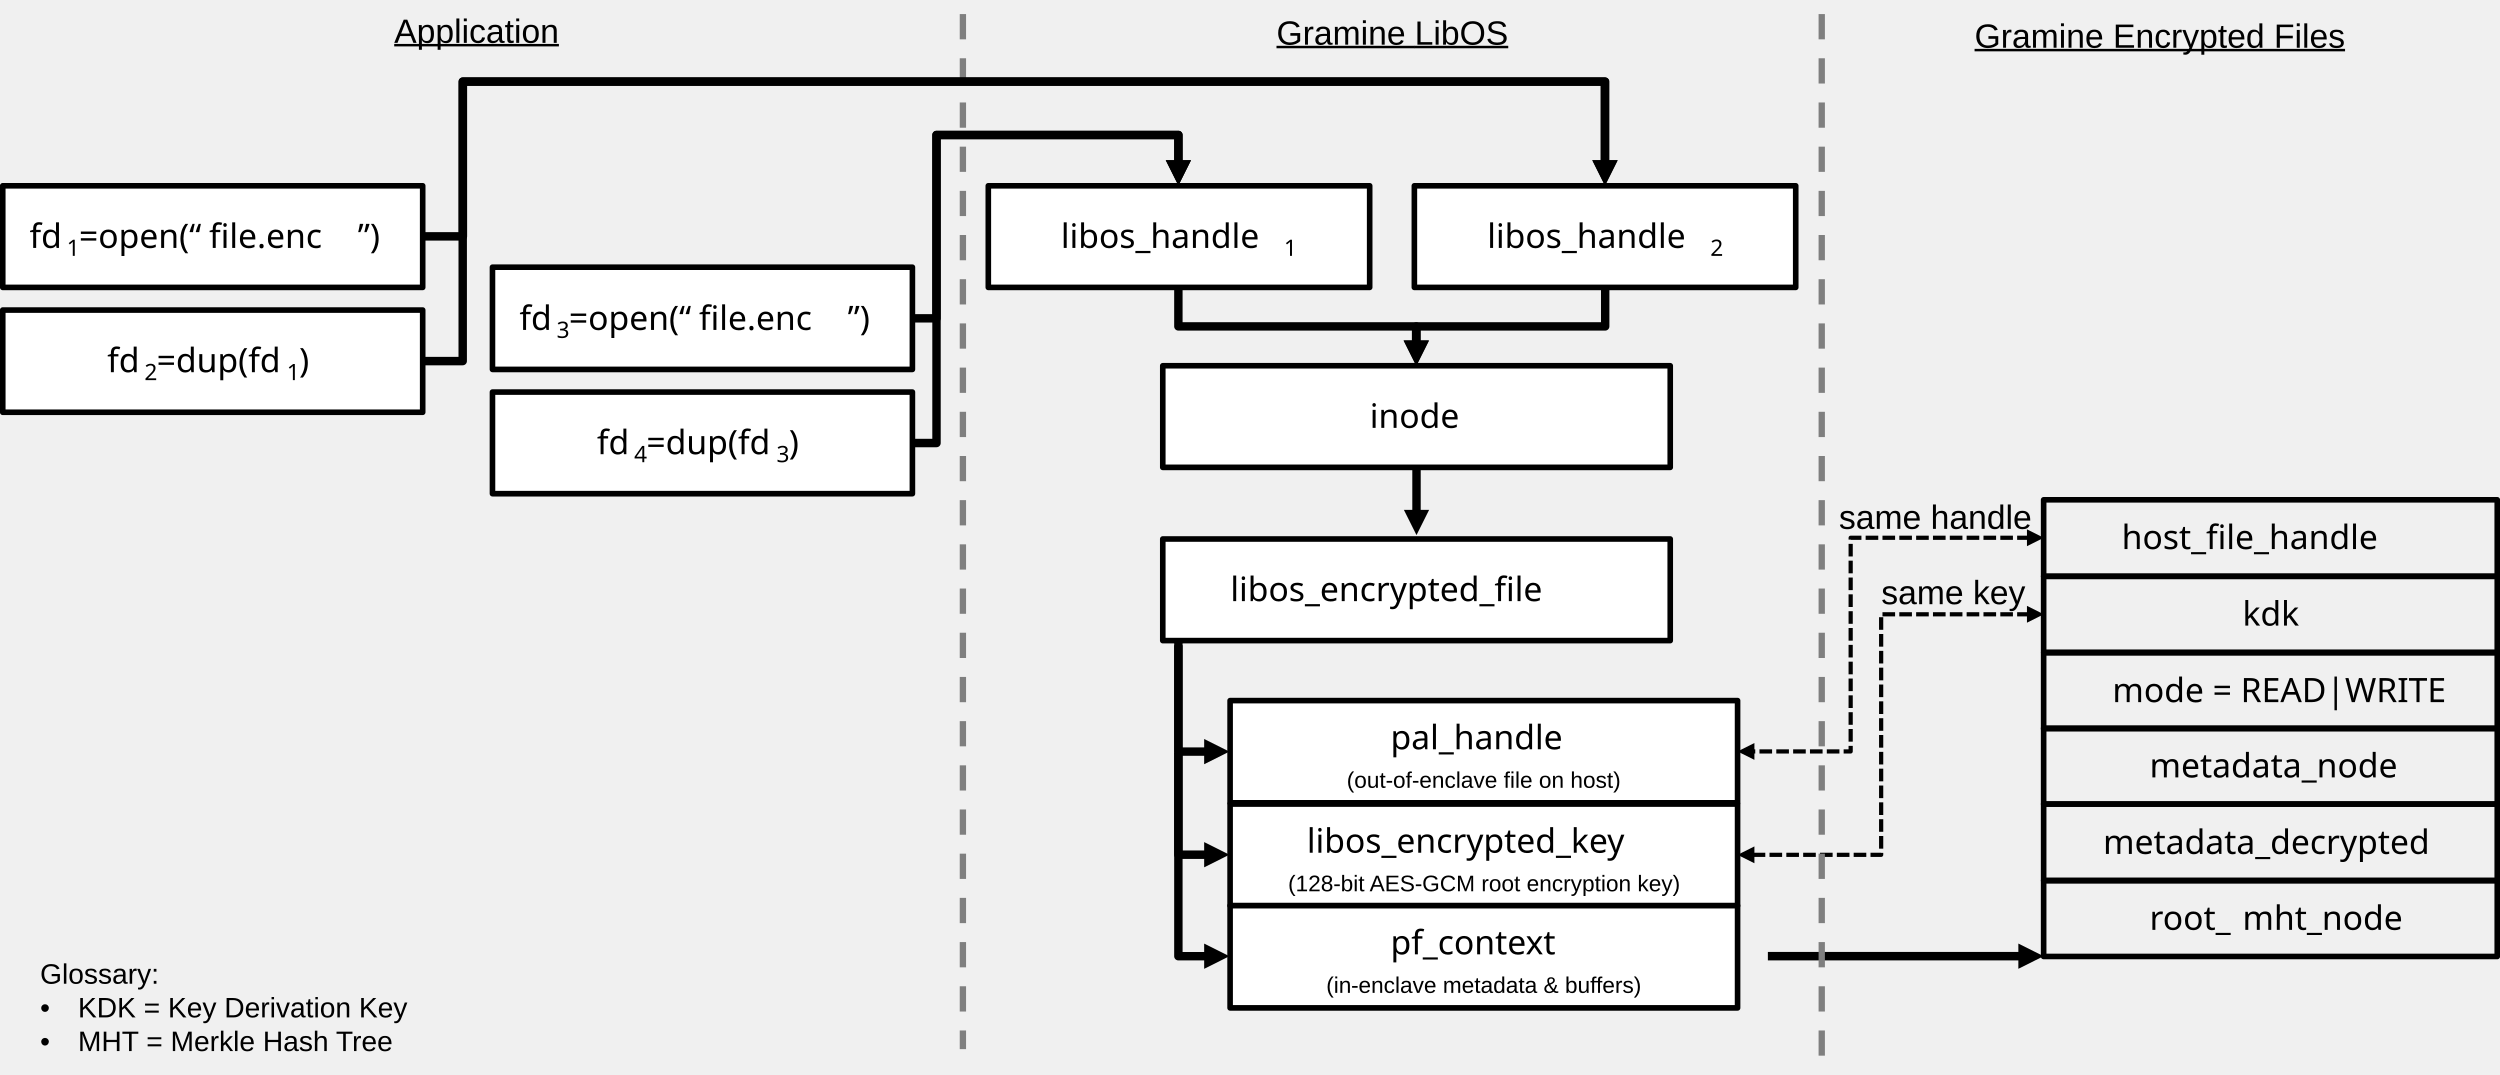
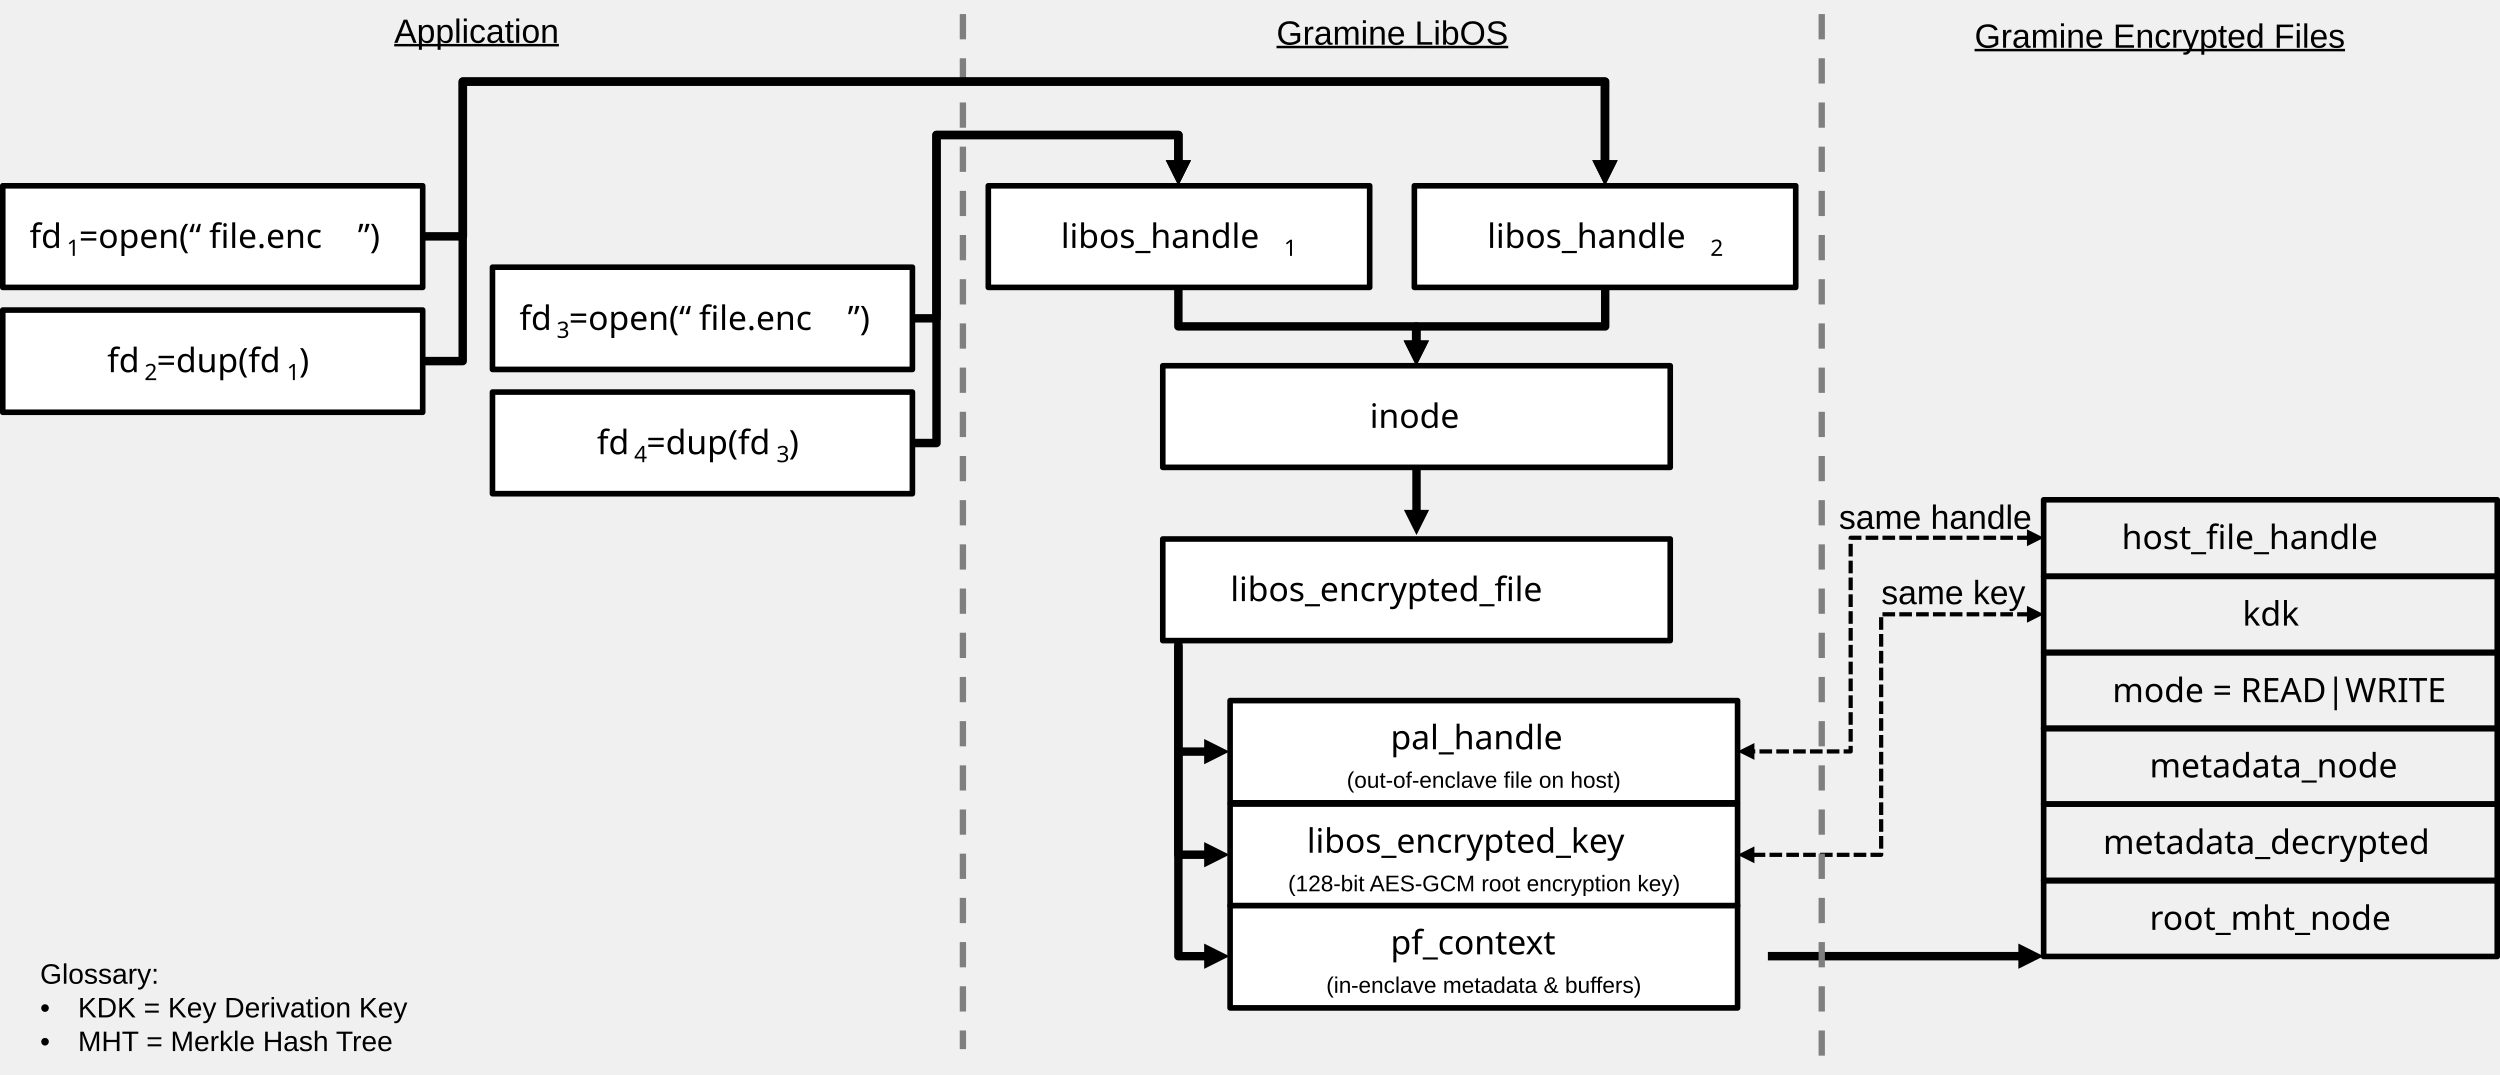
<svg xmlns="http://www.w3.org/2000/svg" width="4084" height="1755" xml:space="preserve" overflow="hidden">
  <g transform="translate(-57 -173)">
    <rect x="61.5" y="476.5" width="686" height="166" stroke="#000000" stroke-width="9.167" stroke-linejoin="round" stroke-miterlimit="10" fill="#FFFFFF" />
    <text font-family="Consolas,Consolas_MSFontService,sans-serif" font-weight="400" font-size="55" transform="matrix(1 0 0 1 105.235 578)">fd</text>
    <text font-family="Consolas,Consolas_MSFontService,sans-serif" font-weight="400" font-size="37" transform="matrix(1 0 0 1 165.964 591)">1</text>
    <text font-family="Consolas,Consolas_MSFontService,sans-serif" font-weight="400" font-size="55" transform="matrix(1 0 0 1 186.016 578)">=open(“</text>
    <text font-family="Consolas,Consolas_MSFontService,sans-serif" font-weight="400" font-size="55" transform="matrix(1 0 0 1 398.568 578)">file.enc</text>
    <text font-family="Consolas,Consolas_MSFontService,sans-serif" font-weight="400" font-size="55" transform="matrix(1 0 0 1 641.485 578)">”)</text>
    <rect x="61.5" y="679.5" width="686" height="167" stroke="#000000" stroke-width="9.167" stroke-linejoin="round" stroke-miterlimit="10" fill="#FFFFFF" />
    <text font-family="Consolas,Consolas_MSFontService,sans-serif" font-weight="400" font-size="55" transform="matrix(1 0 0 1 232.167 781)">fd</text>
    <text font-family="Consolas,Consolas_MSFontService,sans-serif" font-weight="400" font-size="37" transform="matrix(1 0 0 1 292.896 794)">2</text>
    <text font-family="Consolas,Consolas_MSFontService,sans-serif" font-weight="400" font-size="55" transform="matrix(1 0 0 1 312.949 781)">=dup(fd</text>
    <text font-family="Consolas,Consolas_MSFontService,sans-serif" font-weight="400" font-size="37" transform="matrix(1 0 0 1 525.501 794)">1</text>
    <text font-family="Consolas,Consolas_MSFontService,sans-serif" font-weight="400" font-size="55" transform="matrix(1 0 0 1 545.553 781)">)</text>
    <rect x="861.5" y="609.5" width="686" height="167" stroke="#000000" stroke-width="9.167" stroke-linejoin="round" stroke-miterlimit="10" fill="#FFFFFF" />
    <text font-family="Consolas,Consolas_MSFontService,sans-serif" font-weight="400" font-size="55" transform="matrix(1 0 0 1 905.54 712)">fd</text>
    <text font-family="Consolas,Consolas_MSFontService,sans-serif" font-weight="400" font-size="37" transform="matrix(1 0 0 1 966.269 725)">3</text>
    <text font-family="Consolas,Consolas_MSFontService,sans-serif" font-weight="400" font-size="55" transform="matrix(1 0 0 1 986.321 712)">=open(“</text>
    <text font-family="Consolas,Consolas_MSFontService,sans-serif" font-weight="400" font-size="55" transform="matrix(1 0 0 1 1198.87 712)">file.enc</text>
    <text font-family="Consolas,Consolas_MSFontService,sans-serif" font-weight="400" font-size="55" transform="matrix(1 0 0 1 1441.79 712)">”)</text>
    <rect x="861.5" y="813.5" width="686" height="166" stroke="#000000" stroke-width="9.167" stroke-linejoin="round" stroke-miterlimit="10" fill="#FFFFFF" />
    <text font-family="Consolas,Consolas_MSFontService,sans-serif" font-weight="400" font-size="55" transform="matrix(1 0 0 1 1032.15 915)">fd</text>
    <text font-family="Consolas,Consolas_MSFontService,sans-serif" font-weight="400" font-size="37" transform="matrix(1 0 0 1 1092.88 928)">4</text>
    <text font-family="Consolas,Consolas_MSFontService,sans-serif" font-weight="400" font-size="55" transform="matrix(1 0 0 1 1112.94 915)">=dup(fd</text>
    <text font-family="Consolas,Consolas_MSFontService,sans-serif" font-weight="400" font-size="37" transform="matrix(1 0 0 1 1325.49 928)">3</text>
    <text font-family="Consolas,Consolas_MSFontService,sans-serif" font-weight="400" font-size="55" transform="matrix(1 0 0 1 1345.54 915)">)</text>
    <rect x="1671.5" y="476.5" width="623" height="166" stroke="#000000" stroke-width="9.167" stroke-linejoin="round" stroke-miterlimit="10" fill="#FFFFFF" />
    <text font-family="Consolas,Consolas_MSFontService,sans-serif" font-weight="400" font-size="55" transform="matrix(1 0 0 1 1790.03 578)">libos_handle</text>
    <text font-family="Consolas,Consolas_MSFontService,sans-serif" font-weight="400" font-size="37" transform="matrix(1 0 0 1 2154.41 591)">1</text>
    <rect x="1956.5" y="770.5" width="829" height="166" stroke="#000000" stroke-width="9.167" stroke-linejoin="round" stroke-miterlimit="10" fill="#FFFFFF" />
    <text font-family="Consolas,Consolas_MSFontService,sans-serif" font-weight="400" font-size="55" transform="matrix(1 0 0 1 2294.66 872)">inode</text>
    <path d="M6.875 34.375 6.875 111.135-6.875 111.135-6.875 34.375ZM-20.625 41.25 0 0 20.625 41.25Z" transform="matrix(1 0 0 -1 2371 1047.14)" />
    <rect x="1956.5" y="1053.5" width="829" height="166" stroke="#000000" stroke-width="9.167" stroke-linejoin="round" stroke-miterlimit="10" fill="#FFFFFF" />
    <text font-family="Consolas,Consolas_MSFontService,sans-serif" font-weight="400" font-size="55" transform="matrix(1 0 0 1 2066.92 1155)">libos_encrypted_file</text>
    <rect x="2066.5" y="1486.5" width="829" height="166" stroke="#000000" stroke-width="9.167" stroke-linejoin="round" stroke-miterlimit="10" fill="#FFFFFF" />
    <text font-family="Consolas,Consolas_MSFontService,sans-serif" font-weight="400" font-size="55" transform="matrix(1 0 0 1 2191.9 1566)">libos_encrypted_key</text>
    <text font-family="Arial,Arial_MSFontService,sans-serif" font-weight="400" font-size="37" transform="matrix(1 0 0 1 2161.12 1629)">(128</text>
    <text font-family="Arial,Arial_MSFontService,sans-serif" font-weight="400" font-size="37" transform="matrix(1 0 0 1 2235.03 1629)">-</text>
    <text font-family="Arial,Arial_MSFontService,sans-serif" font-weight="400" font-size="37" transform="matrix(1 0 0 1 2247.06 1629)">bit AES</text>
    <text font-family="Arial,Arial_MSFontService,sans-serif" font-weight="400" font-size="37" transform="matrix(1 0 0 1 2368.22 1629)">-</text>
    <text font-family="Arial,Arial_MSFontService,sans-serif" font-weight="400" font-size="37" transform="matrix(1 0 0 1 2380.25 1629)">GCM root encryption key)</text>
    <rect x="2066.5" y="1652.5" width="829" height="167" stroke="#000000" stroke-width="9.167" stroke-linejoin="round" stroke-miterlimit="10" fill="#FFFFFF" />
    <text font-family="Consolas,Consolas_MSFontService,sans-serif" font-weight="400" font-size="55" transform="matrix(1 0 0 1 2328.56 1732)">pf_context</text>
    <text font-family="Arial,Arial_MSFontService,sans-serif" font-weight="400" font-size="37" transform="matrix(1 0 0 1 2223.47 1795)">(in</text>
    <text font-family="Arial,Arial_MSFontService,sans-serif" font-weight="400" font-size="37" transform="matrix(1 0 0 1 2264.14 1795)">-</text>
    <text font-family="Arial,Arial_MSFontService,sans-serif" font-weight="400" font-size="37" transform="matrix(1 0 0 1 2276.17 1795)">enclave metadata &amp; buffers)</text>
    <rect x="2066.5" y="1317.5" width="829" height="167" stroke="#000000" stroke-width="9.167" stroke-linejoin="round" stroke-miterlimit="10" fill="#FFFFFF" />
    <text font-family="Consolas,Consolas_MSFontService,sans-serif" font-weight="400" font-size="55" transform="matrix(1 0 0 1 2328.55 1397)">pal_handle</text>
    <text font-family="Arial,Arial_MSFontService,sans-serif" font-weight="400" font-size="37" transform="matrix(1 0 0 1 2256.94 1460)">(out</text>
    <text font-family="Arial,Arial_MSFontService,sans-serif" font-weight="400" font-size="37" transform="matrix(1 0 0 1 2320.53 1460)">-</text>
    <text font-family="Arial,Arial_MSFontService,sans-serif" font-weight="400" font-size="37" transform="matrix(1 0 0 1 2332.56 1460)">of</text>
    <text font-family="Arial,Arial_MSFontService,sans-serif" font-weight="400" font-size="37" transform="matrix(1 0 0 1 2363.5 1460)">-</text>
    <text font-family="Arial,Arial_MSFontService,sans-serif" font-weight="400" font-size="37" transform="matrix(1 0 0 1 2375.53 1460)">enclave file on host)</text>
    <path d="M2030.98 1576.12 1982 1576.12C1978.2 1576.12 1975.13 1573.04 1975.13 1569.25L1975.13 1403 1988.88 1403 1988.88 1569.25 1982 1562.37 2030.98 1562.37ZM2024.11 1548.62 2065.36 1569.25 2024.11 1589.87Z" />
    <path d="M2030.98 1741.95 1982 1741.95C1978.2 1741.95 1975.13 1738.87 1975.13 1735.07L1975.13 1219 1988.88 1219 1988.88 1735.07 1982 1728.2 2030.98 1728.2ZM2024.11 1714.45 2065.36 1735.07 2024.11 1755.7Z" />
    <path d="M2030.98 1407.7 1982 1407.7C1978.2 1407.7 1975.12 1404.62 1975.12 1400.82L1975.12 1227 1988.88 1227 1988.88 1400.82 1982 1393.95 2030.98 1393.95ZM2024.11 1380.2 2065.36 1400.82 2024.11 1421.45Z" />
    <path d="M3361.06 1741.88 2945 1741.87 2945 1728.12 3361.06 1728.13ZM3354.18 1714.38 3395.43 1735 3354.18 1755.63Z" />
    <rect x="3395.5" y="989.5" width="741" height="125" stroke="#000000" stroke-width="9.167" stroke-linejoin="round" stroke-miterlimit="10" fill="none" />
    <text font-family="Consolas,Consolas_MSFontService,sans-serif" font-weight="400" font-size="55" transform="matrix(1 0 0 1 3522.94 1070)">host_file_handle</text>
    <rect x="3395.5" y="1114.5" width="741" height="124" stroke="#000000" stroke-width="9.167" stroke-linejoin="round" stroke-miterlimit="10" fill="none" />
    <text font-family="Consolas,Consolas_MSFontService,sans-serif" font-weight="400" font-size="55" transform="matrix(1 0 0 1 3720.31 1195)">kdk</text>
    <rect x="3395.5" y="1239.5" width="741" height="124" stroke="#000000" stroke-width="9.167" stroke-linejoin="round" stroke-miterlimit="10" fill="none" />
    <text font-family="Consolas,Consolas_MSFontService,sans-serif" font-weight="400" font-size="55" transform="matrix(1 0 0 1 3507.76 1320)">mode = READ|WRITE</text>
    <rect x="3395.5" y="1362.5" width="741" height="124" stroke="#000000" stroke-width="9.167" stroke-linejoin="round" stroke-miterlimit="10" fill="none" />
    <text font-family="Consolas,Consolas_MSFontService,sans-serif" font-weight="400" font-size="55" transform="matrix(1 0 0 1 3568.49 1443)">metadata_node</text>
    <rect x="3395.5" y="1486.5" width="741" height="125" stroke="#000000" stroke-width="9.167" stroke-linejoin="round" stroke-miterlimit="10" fill="none" />
    <text font-family="Consolas,Consolas_MSFontService,sans-serif" font-weight="400" font-size="55" transform="matrix(1 0 0 1 3492.58 1568)">metadata_decrypted</text>
    <rect x="3395.5" y="1611.5" width="741" height="124" stroke="#000000" stroke-width="9.167" stroke-linejoin="round" stroke-miterlimit="10" fill="none" />
-     <text font-family="Consolas,Consolas_MSFontService,sans-serif" font-weight="400" font-size="55" transform="matrix(1 0 0 1 3568.49 1692)">root_</text>
-     <text font-family="Consolas,Consolas_MSFontService,sans-serif" font-weight="400" font-size="55" transform="matrix(1 0 0 1 3720.31 1692)">mht_node</text>
+     <text font-family="Consolas,Consolas_MSFontService,sans-serif" font-weight="400" font-size="55" transform="matrix(1 0 0 1 3568.49 1692)">root_mht_node</text>
    <rect x="2367.5" y="476.5" width="623" height="166" stroke="#000000" stroke-width="9.167" stroke-linejoin="round" stroke-miterlimit="10" fill="#FFFFFF" />
    <text font-family="Consolas,Consolas_MSFontService,sans-serif" font-weight="400" font-size="55" transform="matrix(1 0 0 1 2486.59 578)">libos_handle</text>
    <text font-family="Consolas,Consolas_MSFontService,sans-serif" font-weight="400" font-size="37" transform="matrix(1 0 0 1 2850.96 591)">2</text>
    <path d="M34.375-6.875 64.212-6.875C68.009-6.875 71.087-3.797 71.087 0L71.087 388.321 64.212 381.446 128.424 381.446 128.424 395.196 64.212 395.196C60.415 395.196 57.337 392.118 57.337 388.321L57.337 0 64.212 6.875 34.375 6.875ZM41.25 20.625 0 0 41.25-20.625Z" transform="matrix(-1.83697e-16 -1 -1 1.83697e-16 2370.32 770.424)" />
    <path d="M2364.12 736.049 2364.12 706.212C2364.12 702.415 2367.2 699.337 2371 699.337L2679.23 699.337 2672.36 706.212 2672.36 642 2686.11 642 2686.11 706.212C2686.11 710.009 2683.03 713.087 2679.23 713.087L2371 713.087 2377.87 706.212 2377.87 736.049ZM2391.62 729.174 2371 770.424 2350.37 729.174Z" />
    <path d="M22.916-3.438 43.541-3.438 43.541 3.438 22.916 3.438ZM50.416-3.438 71.041-3.438 71.041 3.438 50.416 3.438ZM77.916-3.438 98.541-3.438 98.541 3.438 77.916 3.438ZM105.416-3.438 126.041-3.438 126.041 3.438 105.416 3.438ZM132.916-3.438 153.541-3.438 153.541 3.438 132.916 3.438ZM160.416-3.438 181.041-3.438 181.041 3.438 160.416 3.438ZM187.916-3.438 208.541-3.438 208.541 3.438 187.916 3.438ZM215.416-3.438 236.041-3.438 236.041 3.438 215.416 3.438ZM242.916-3.438 263.541-3.438 263.541 3.438 242.916 3.438ZM269.127 4.727 269.127 25.352 262.252 25.352 262.252 4.727ZM269.127 32.227 269.127 52.852 262.252 52.852 262.252 32.227ZM269.127 59.727 269.127 80.352 262.252 80.352 262.252 59.727ZM269.127 87.227 269.127 107.852 262.252 107.852 262.252 87.227ZM269.127 114.727 269.127 135.352 262.252 135.352 262.252 114.727ZM269.127 142.227 269.127 162.852 262.252 162.852 262.252 142.227ZM269.127 169.727 269.127 190.352 262.252 190.352 262.252 169.727ZM269.127 197.227 269.127 217.852 262.252 217.852 262.252 197.227ZM269.127 224.727 269.127 245.352 262.252 245.352 262.252 224.727ZM269.127 252.227 269.127 272.852 262.252 272.852 262.252 252.227ZM269.127 279.727 269.127 300.352 262.252 300.352 262.252 279.727ZM269.127 307.227 269.127 327.852 262.252 327.852 262.252 307.227ZM269.127 334.727 269.127 355.352 262.252 355.352 262.252 334.727ZM269.127 362.227 269.127 382.852 262.252 382.852 262.252 362.227ZM269.127 389.727 269.127 392.955 265.689 389.517 283.087 389.517 283.087 396.392 265.689 396.392C263.791 396.392 262.252 394.853 262.252 392.955L262.252 389.727ZM289.962 389.517 310.587 389.517 310.587 396.392 289.962 396.392ZM317.462 389.517 338.087 389.517 338.087 396.392 317.462 396.392ZM344.962 389.517 365.587 389.517 365.587 396.392 344.962 396.392ZM372.462 389.517 393.087 389.517 393.087 396.392 372.462 396.392ZM399.962 389.517 420.587 389.517 420.587 396.392 399.962 396.392ZM427.462 389.517 448.087 389.517 448.087 396.392 427.462 396.392ZM454.962 389.517 475.587 389.517 475.587 396.392 454.962 396.392ZM27.5 13.75 0 0 27.5-13.75ZM472.743 379.205 500.243 392.955 472.743 406.705Z" transform="matrix(-1 1.22465e-16 1.22465e-16 1 3395.74 1176.5)" />
    <path d="M22.917-3.438 43.542-3.438 43.542 3.438 22.917 3.438ZM50.417-3.438 71.042-3.438 71.042 3.438 50.417 3.438ZM77.917-3.438 98.542-3.438 98.542 3.438 77.917 3.438ZM105.417-3.438 126.042-3.438 126.042 3.438 105.417 3.438ZM132.917-3.438 153.542-3.438 153.542 3.438 132.917 3.438ZM160.417-3.438 181.042-3.438 181.042 3.438 160.417 3.438ZM187.917-3.438 208.542-3.438 208.542 3.438 187.917 3.438ZM215.417-3.438 236.042-3.438 236.042 3.438 215.417 3.438ZM242.917-3.438 263.542-3.438 263.542 3.438 242.917 3.438ZM270.417-3.438 291.042-3.438 291.042 3.438 270.417 3.438ZM297.917-3.438 315.499-3.438C317.398-3.438 318.937-1.898 318.937 0L318.937 3.042 312.062 3.042 312.062 0 315.499 3.438 297.917 3.438ZM318.937 9.917 318.937 30.542 312.062 30.542 312.062 9.917ZM318.937 37.417 318.937 58.042 312.062 58.042 312.062 37.417ZM318.937 64.917 318.937 85.542 312.062 85.542 312.062 64.917ZM318.937 92.417 318.937 113.042 312.062 113.042 312.062 92.417ZM318.937 119.917 318.937 140.542 312.062 140.542 312.062 119.917ZM318.937 147.417 318.937 168.042 312.062 168.042 312.062 147.417ZM318.937 174.917 318.937 195.542 312.062 195.542 312.062 174.917ZM318.937 202.417 318.937 223.042 312.062 223.042 312.062 202.417ZM318.937 229.917 318.937 250.542 312.062 250.542 312.062 229.917ZM318.937 257.417 318.937 278.042 312.062 278.042 312.062 257.417ZM318.937 284.917 318.937 305.542 312.062 305.542 312.062 284.917ZM318.937 312.417 318.937 333.042 312.062 333.042 312.062 312.417ZM318.937 339.917 318.937 349.056 315.499 345.619 326.985 345.619 326.985 352.494 315.499 352.494C313.601 352.494 312.062 350.955 312.062 349.056L312.062 339.917ZM333.86 345.619 354.485 345.619 354.485 352.494 333.86 352.494ZM361.36 345.619 381.985 345.619 381.985 352.494 361.36 352.494ZM388.86 345.619 409.485 345.619 409.485 352.494 388.86 352.494ZM416.36 345.619 436.985 345.619 436.985 352.494 416.36 352.494ZM443.86 345.619 464.485 345.619 464.485 352.494 443.86 352.494ZM471.36 345.619 477.328 345.619 477.328 352.494 471.36 352.494ZM27.5 13.75 0 0 27.5-13.75ZM472.744 335.306 500.244 349.056 472.744 362.806Z" transform="matrix(-1 1.22465e-16 1.22465e-16 1 3395.74 1051.5)" />
    <text font-family="Arial,Arial_MSFontService,sans-serif" font-weight="400" font-size="55" transform="matrix(1 0 0 1 3130.26 1160)">same key</text>
    <text font-family="Arial,Arial_MSFontService,sans-serif" font-weight="400" font-size="55" transform="matrix(1 0 0 1 3061.1 1037)">same handle</text>
    <path d="M1630 196 1630 1886.85" stroke="#7F7F7F" stroke-width="10.312" stroke-linejoin="round" stroke-miterlimit="10" stroke-dasharray="41.25 30.938" fill="none" fill-rule="evenodd" />
    <path d="M3033 196 3033 1918.34" stroke="#7F7F7F" stroke-width="10.312" stroke-linejoin="round" stroke-miterlimit="10" stroke-dasharray="41.25 30.938" fill="none" fill-rule="evenodd" />
    <path d="M2672.32 441.625 2672.32 306.331 2679.2 313.206 813.215 313.206 820.09 306.331 820.09 559.124C820.09 562.921 817.012 565.999 813.215 565.999L747 565.999 747 552.249 813.215 552.249 806.34 559.124 806.34 306.331C806.34 302.534 809.418 299.456 813.215 299.456L2679.2 299.456C2682.99 299.456 2686.07 302.534 2686.07 306.331L2686.07 441.625ZM2699.82 434.75 2679.2 476 2658.57 434.75Z" />
    <path d="M2671.69 441.625 2671.69 306.327 2678.56 313.202 812.885 313.202 819.76 306.327 819.76 762.881C819.76 766.678 816.682 769.756 812.885 769.756L747 769.756 747 756.006 812.885 756.006 806.01 762.881 806.01 306.327C806.01 302.53 809.088 299.452 812.885 299.452L2678.56 299.452C2682.36 299.452 2685.44 302.53 2685.44 306.327L2685.44 441.625ZM2699.19 434.75 2678.56 476 2657.94 434.75Z" />
    <path d="M1975.14 441.625 1975.14 393.5 1982.02 400.375 1586.88 400.375 1593.75 393.5 1593.75 692.991C1593.75 696.788 1590.67 699.866 1586.88 699.866L1547 699.866 1547 686.116 1586.88 686.116 1580 692.991 1580 393.5C1580 389.703 1583.08 386.625 1586.88 386.625L1982.02 386.625C1985.82 386.625 1988.89 389.703 1988.89 393.5L1988.89 441.625ZM2002.64 434.75 1982.02 476 1961.39 434.75Z" />
    <path d="M1975.14 441.625 1975.14 393.5 1982.02 400.375 1586.88 400.375 1593.75 393.5 1593.75 896.748C1593.75 900.545 1590.68 903.623 1586.88 903.623L1547 903.623 1547 889.873 1586.88 889.873 1580 896.748 1580 393.5C1580 389.703 1583.08 386.625 1586.88 386.625L1982.02 386.625C1985.82 386.625 1988.89 389.703 1988.89 393.5L1988.89 441.625ZM2002.64 434.75 1982.02 476 1961.39 434.75Z" />
    <text font-family="Arial,Arial_MSFontService,sans-serif" font-weight="400" font-size="55" text-decoration="underline" transform="matrix(1 0 0 1 700.969 243)">Application</text>
    <text font-family="Arial,Arial_MSFontService,sans-serif" font-weight="400" font-size="55" text-decoration="underline" transform="matrix(1 0 0 1 2142.28 246)">Gramine </text>
    <text font-family="Arial,Arial_MSFontService,sans-serif" font-weight="400" font-size="55" text-decoration="underline" transform="matrix(1 0 0 1 2368.01 246)">LibOS</text>
    <text font-family="Arial,Arial_MSFontService,sans-serif" font-weight="400" font-size="55" text-decoration="underline" transform="matrix(1 0 0 1 3282.66 251)">Gramine Encrypted Files</text>
    <text font-family="Arial,Arial_MSFontService,sans-serif" font-weight="400" font-size="46" transform="matrix(1 0 0 1 122.489 1780)">Glossary:</text>
    <text font-family="Arial,Arial_MSFontService,sans-serif" font-weight="400" font-size="46" transform="matrix(1 0 0 1 122.489 1835)">•</text>
    <text font-family="Arial,Arial_MSFontService,sans-serif" font-weight="400" font-size="46" transform="matrix(1 0 0 1 184.364 1835)">KDK = Key Derivation Key</text>
    <text font-family="Arial,Arial_MSFontService,sans-serif" font-weight="400" font-size="46" transform="matrix(1 0 0 1 122.489 1890)">•</text>
    <text font-family="Arial,Arial_MSFontService,sans-serif" font-weight="400" font-size="46" transform="matrix(1 0 0 1 184.364 1890)">MHT = Merkle Hash Tree</text>
  </g>
</svg>
